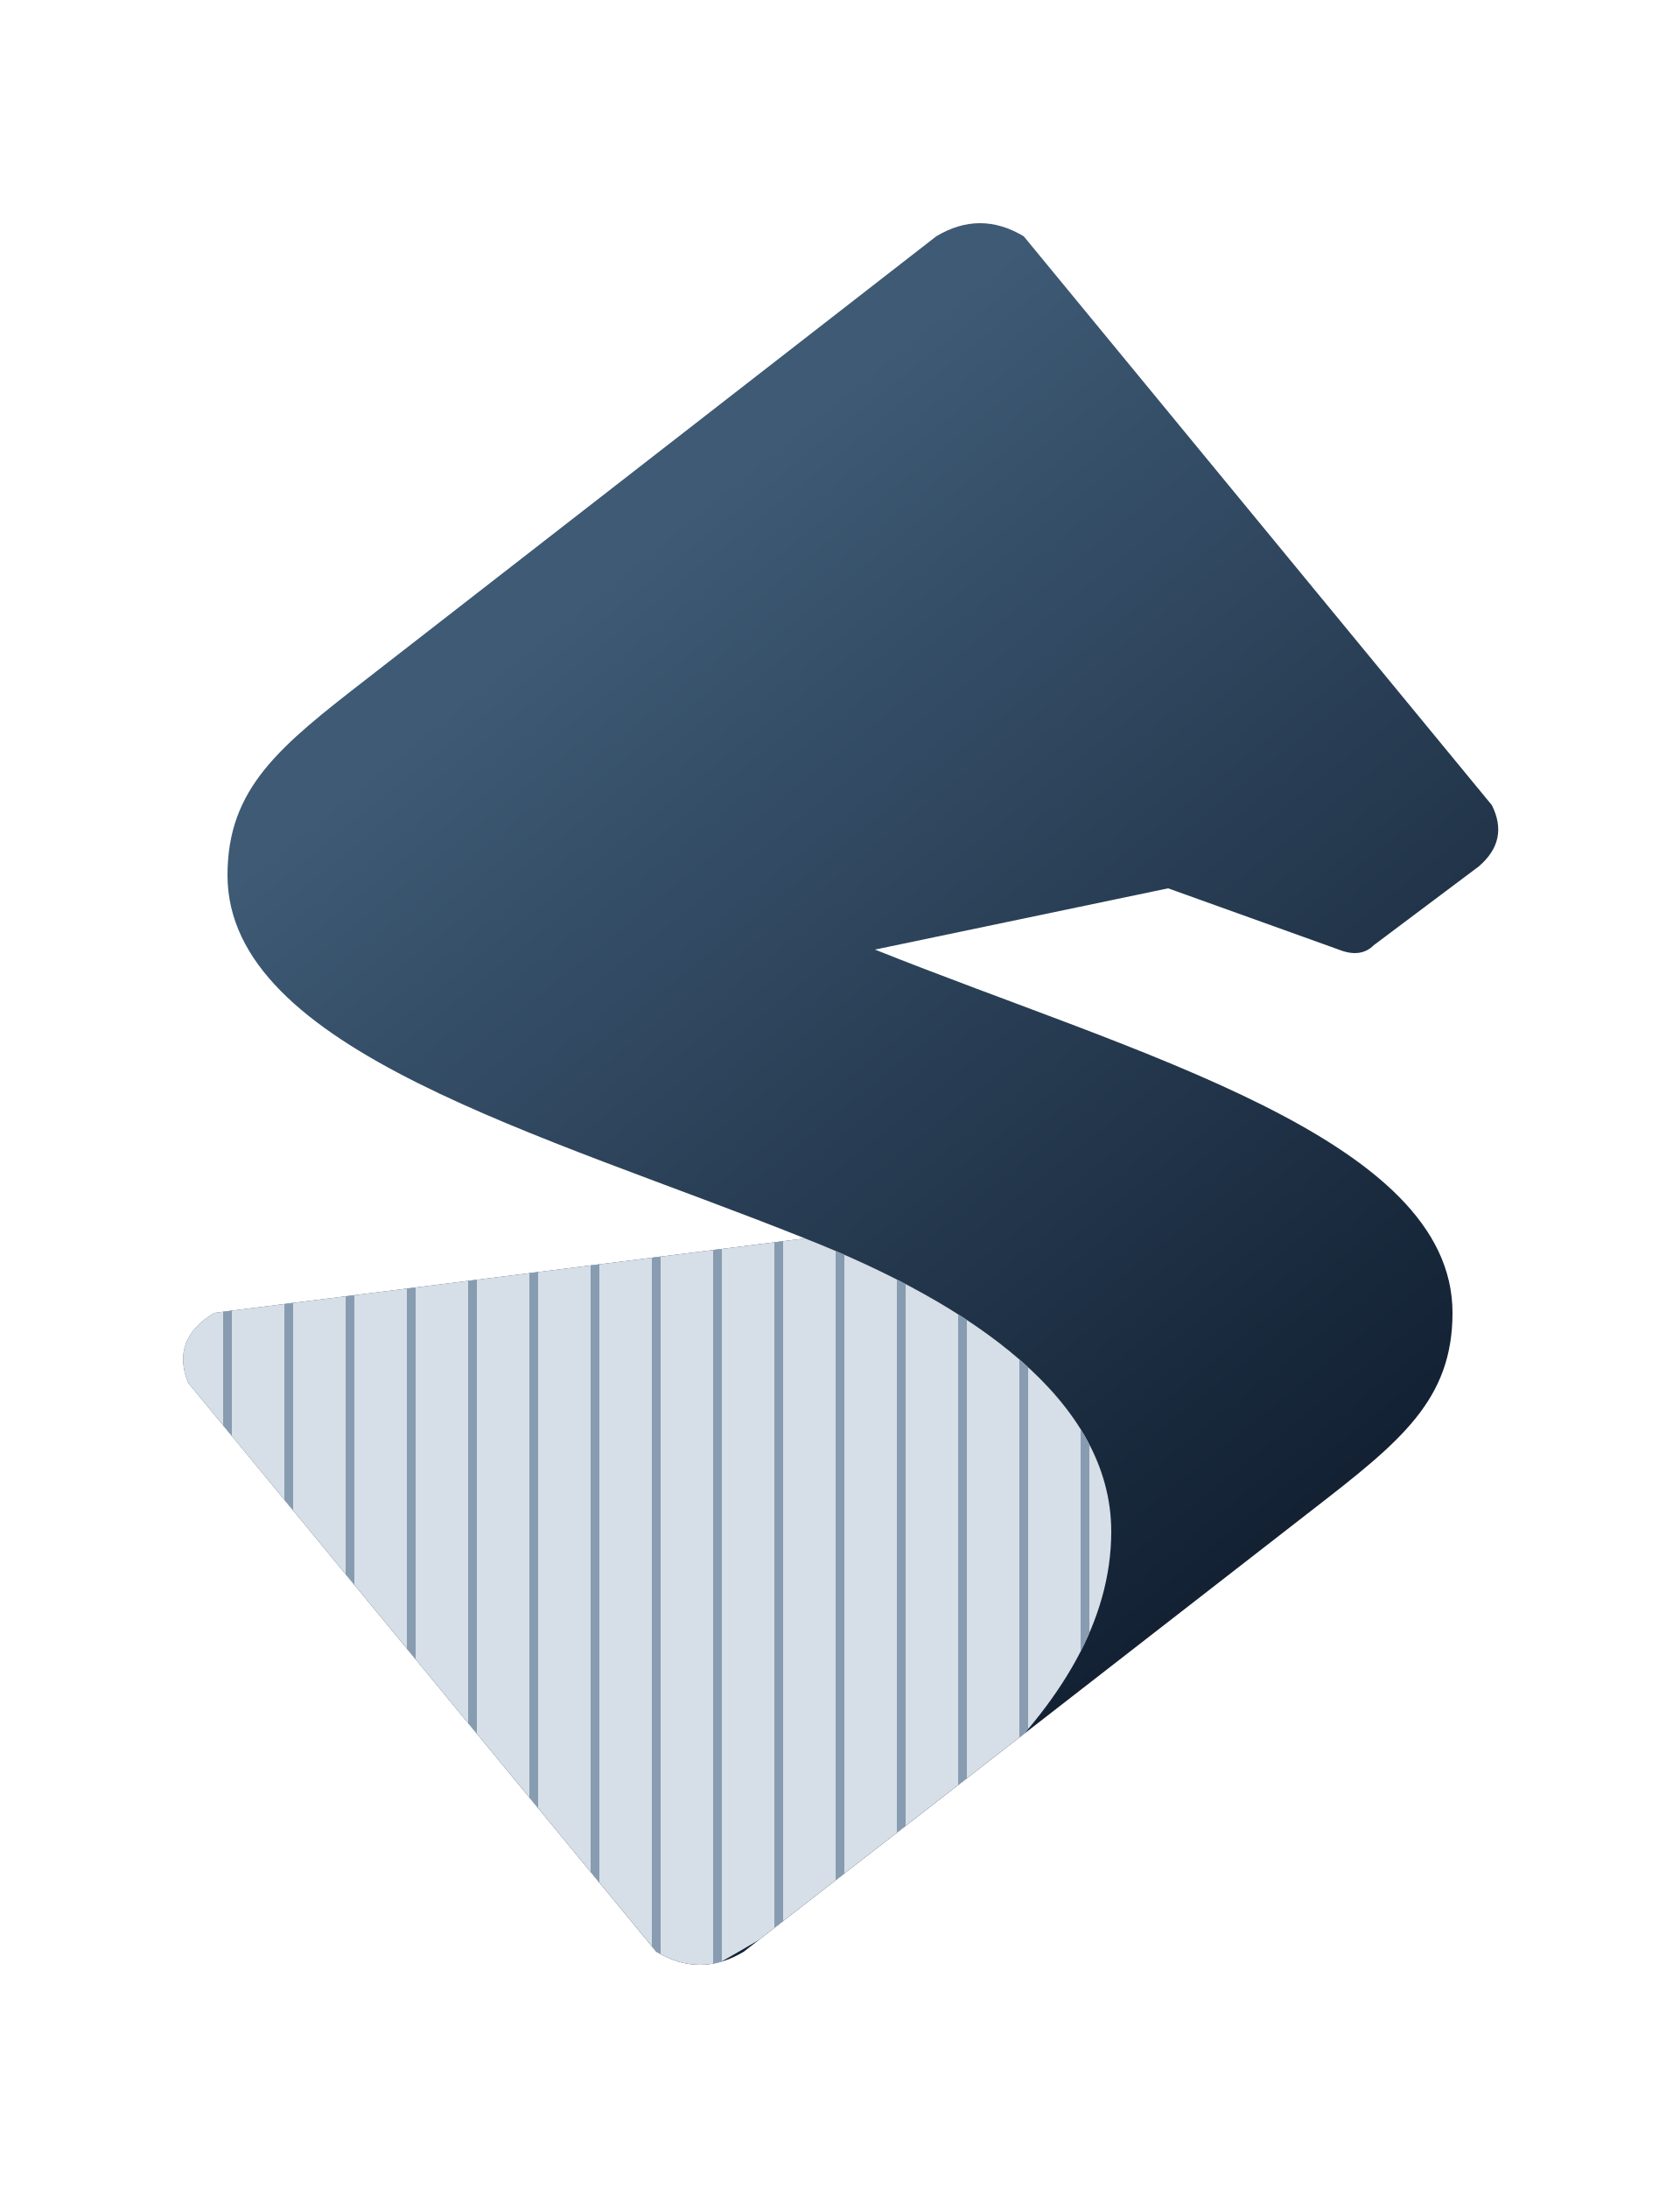
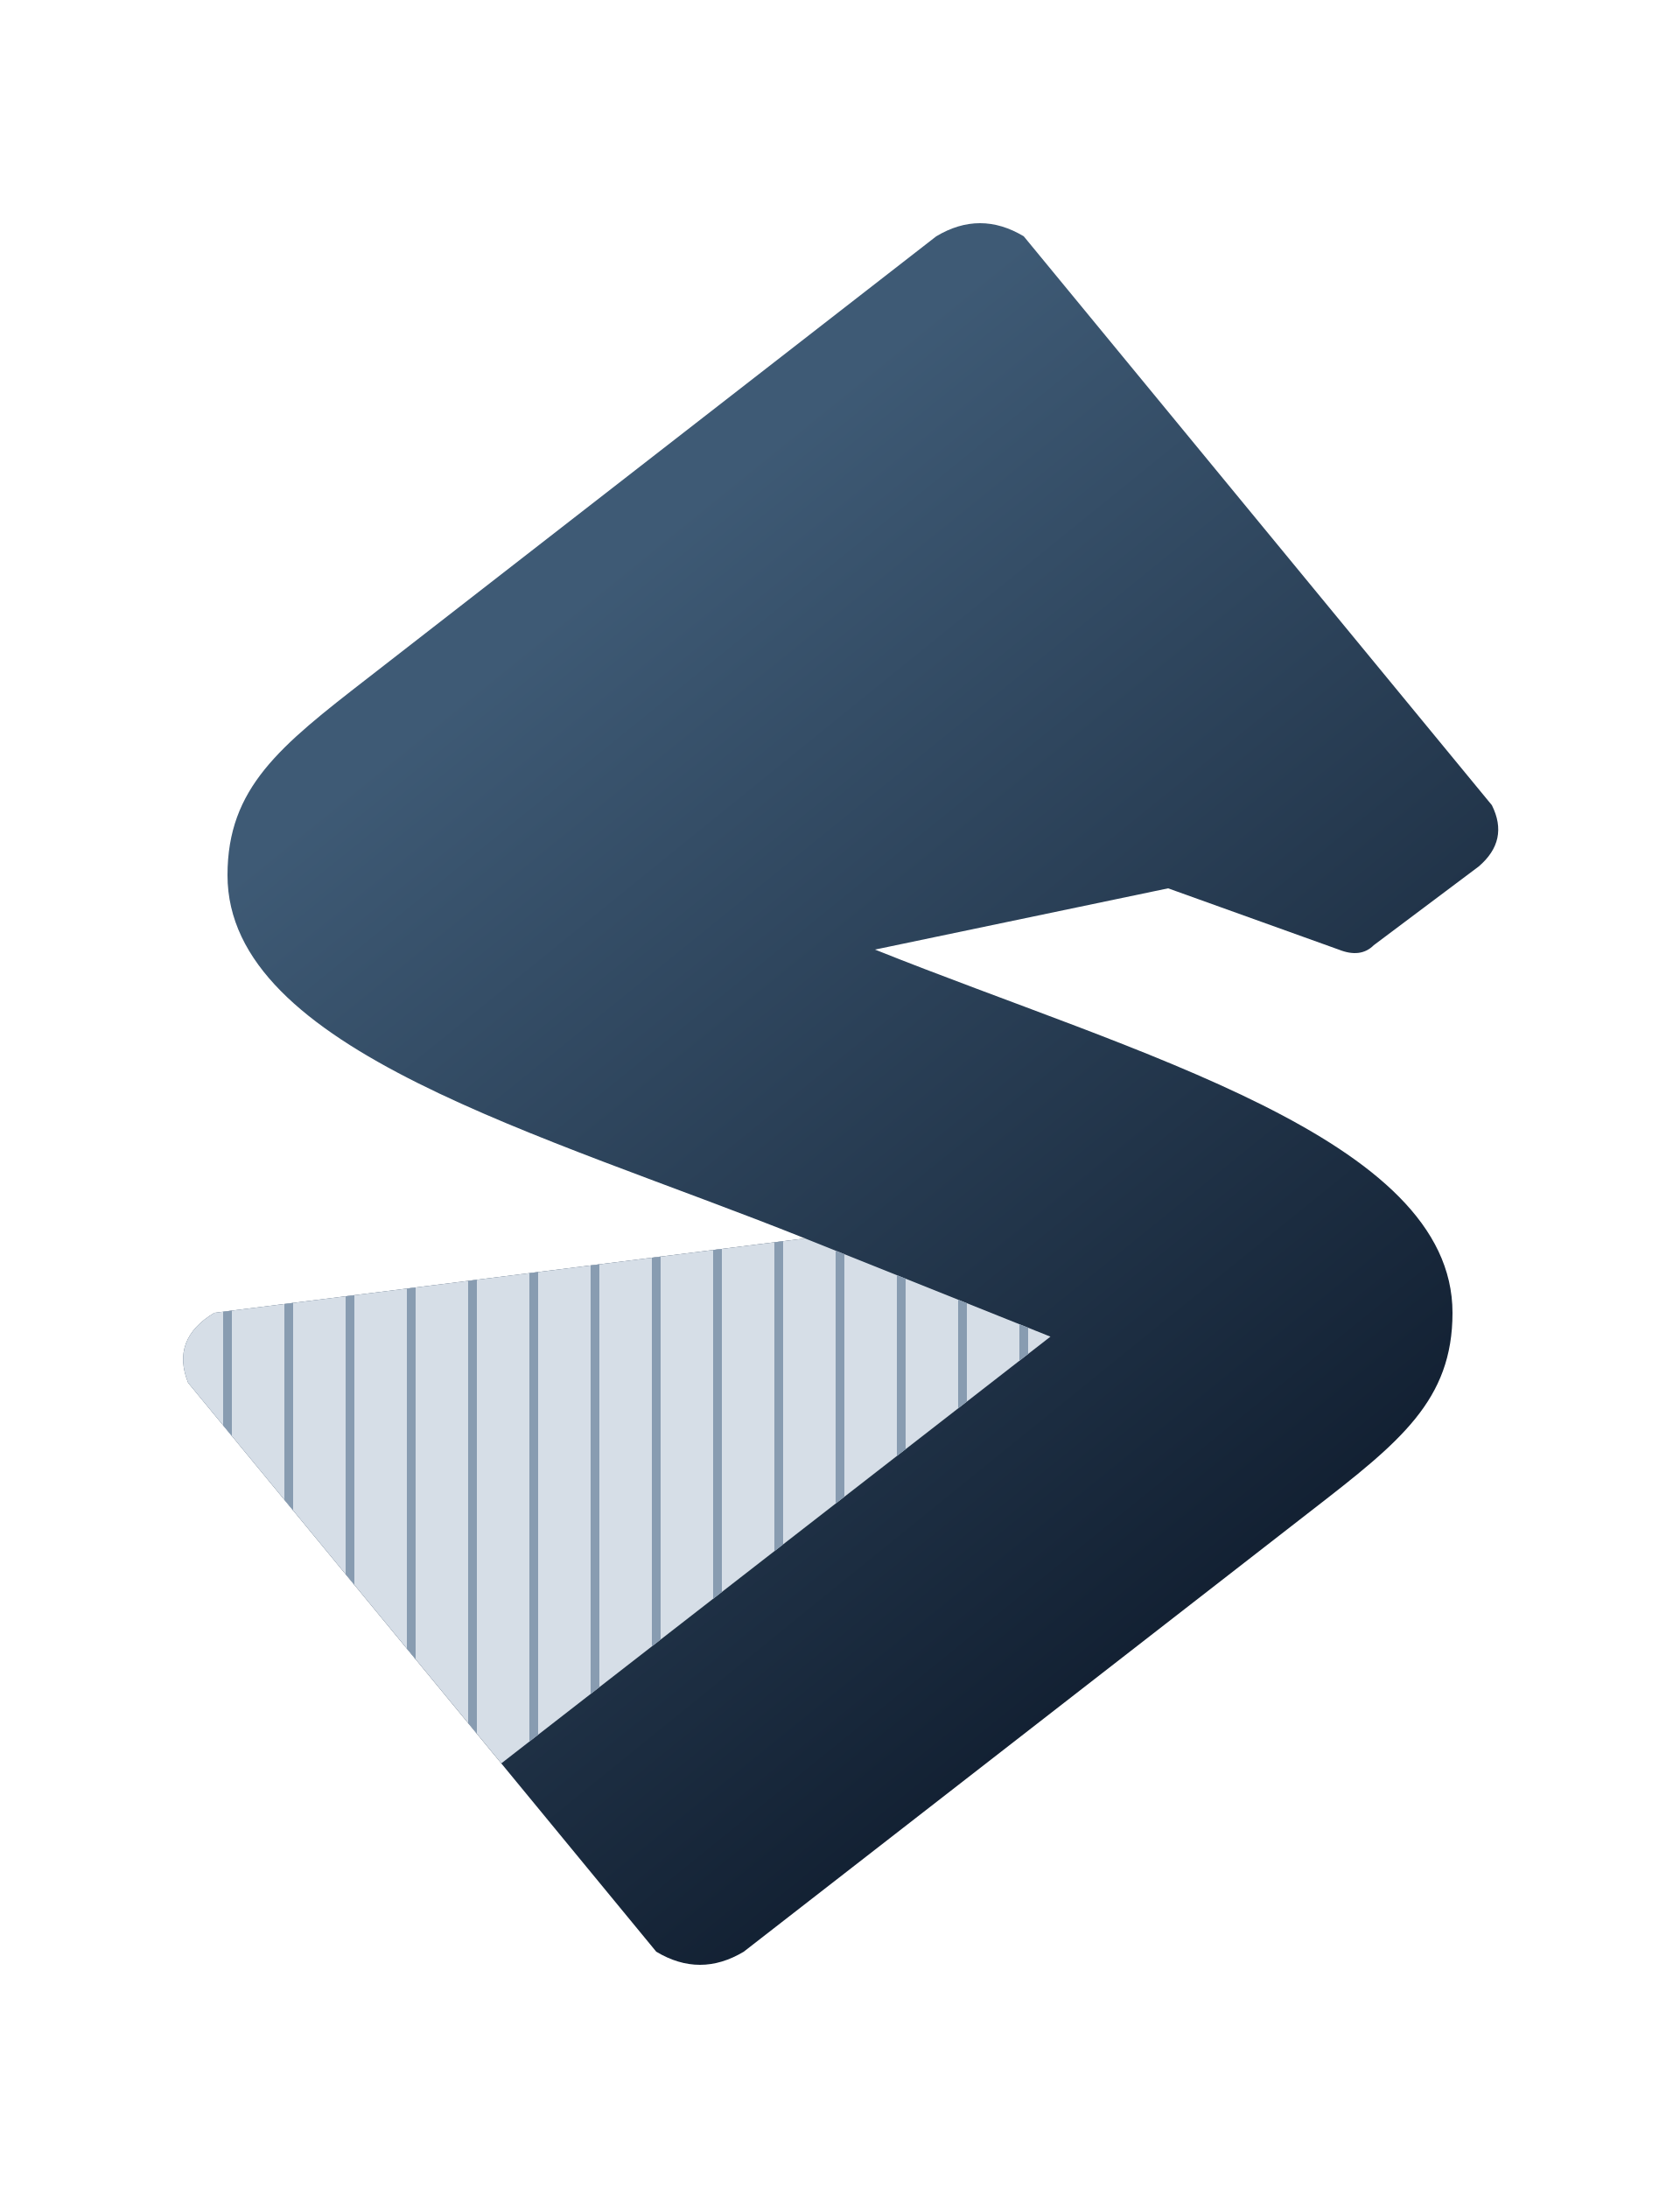
<svg xmlns="http://www.w3.org/2000/svg" width="768" height="1000" viewBox="0 0 768 1000">
  <defs>
    <linearGradient id="g" gradientUnits="userSpaceOnUse" x1="-158" y1="-195" x2="183" y2="226">
      <stop offset="0" stop-color="#3E5A75" />
      <stop offset="1" stop-color="#122032" />
    </linearGradient>
    <clipPath id="s">
      <path d="M16,-66 L150,-94 L228,-66 Q238,-62 244,-68 L292,-104 Q306,-116 298,-132 L84,-392 Q64,-404 44,-392 L-216,-190 C-256,-159 -280,-140 -280,-100 C-280,-20 -136,18 -16,66 L-286,100 Q-306,112 -298,132 L-84,392 Q-64,404 -44,392 L216,190 C256,159 280,140 280,100 C280,20 136,-18 16,-66 Z" />
    </clipPath>
    <clipPath id="p">
-       <path d="M-16,66 C60,96 124,140 124,200 C124,282 30,350 -64,402 L-420,402 L-420,66 Z" />
+       <path d="M-16,66 L96.2,110.9 L-377.6,479.0 L-420,479.0 L-420,66 Z" />
    </clipPath>
    <g id="r" fill="#889CB1">
      <rect x="-310" y="-420" width="4" height="840" />
      <rect x="-282" y="-420" width="4" height="840" />
      <rect x="-254" y="-420" width="4" height="840" />
      <rect x="-226" y="-420" width="4" height="840" />
      <rect x="-198" y="-420" width="4" height="840" />
      <rect x="-170" y="-420" width="4" height="840" />
      <rect x="-142" y="-420" width="4" height="840" />
      <rect x="-114" y="-420" width="4" height="840" />
      <rect x="-86" y="-420" width="4" height="840" />
      <rect x="-58" y="-420" width="4" height="840" />
      <rect x="-30" y="-420" width="4" height="840" />
      <rect x="-2" y="-420" width="4" height="840" />
      <rect x="26" y="-420" width="4" height="840" />
      <rect x="54" y="-420" width="4" height="840" />
      <rect x="82" y="-420" width="4" height="840" />
      <rect x="110" y="-420" width="4" height="840" />
      <rect x="138" y="-420" width="4" height="840" />
      <rect x="166" y="-420" width="4" height="840" />
      <rect x="194" y="-420" width="4" height="840" />
      <rect x="222" y="-420" width="4" height="840" />
      <rect x="250" y="-420" width="4" height="840" />
      <rect x="278" y="-420" width="4" height="840" />
      <rect x="306" y="-420" width="4" height="840" />
    </g>
  </defs>
  <g transform="translate(384 500) scale(1)">
    <path d="M16,-66 L150,-94 L228,-66 Q238,-62 244,-68 L292,-104 Q306,-116 298,-132 L84,-392 Q64,-404 44,-392 L-216,-190 C-256,-159 -280,-140 -280,-100 C-280,-20 -136,18 -16,66 L-286,100 Q-306,112 -298,132 L-84,392 Q-64,404 -44,392 L216,190 C256,159 280,140 280,100 C280,20 136,-18 16,-66 Z" fill="url(#g)" />
    <g clip-path="url(#s)">
-       <path d="M-16,66 C60,96 124,140 124,200 C124,282 30,350 -64,402 L-420,402 L-420,66 Z" fill="#D6DEE7" />
+       <path d="M-16,66 L96.2,110.9 L-377.6,479.0 L-420,479.0 L-420,66 Z" fill="#D6DEE7" />
      <use href="#r" clip-path="url(#p)" />
    </g>
  </g>
</svg>
